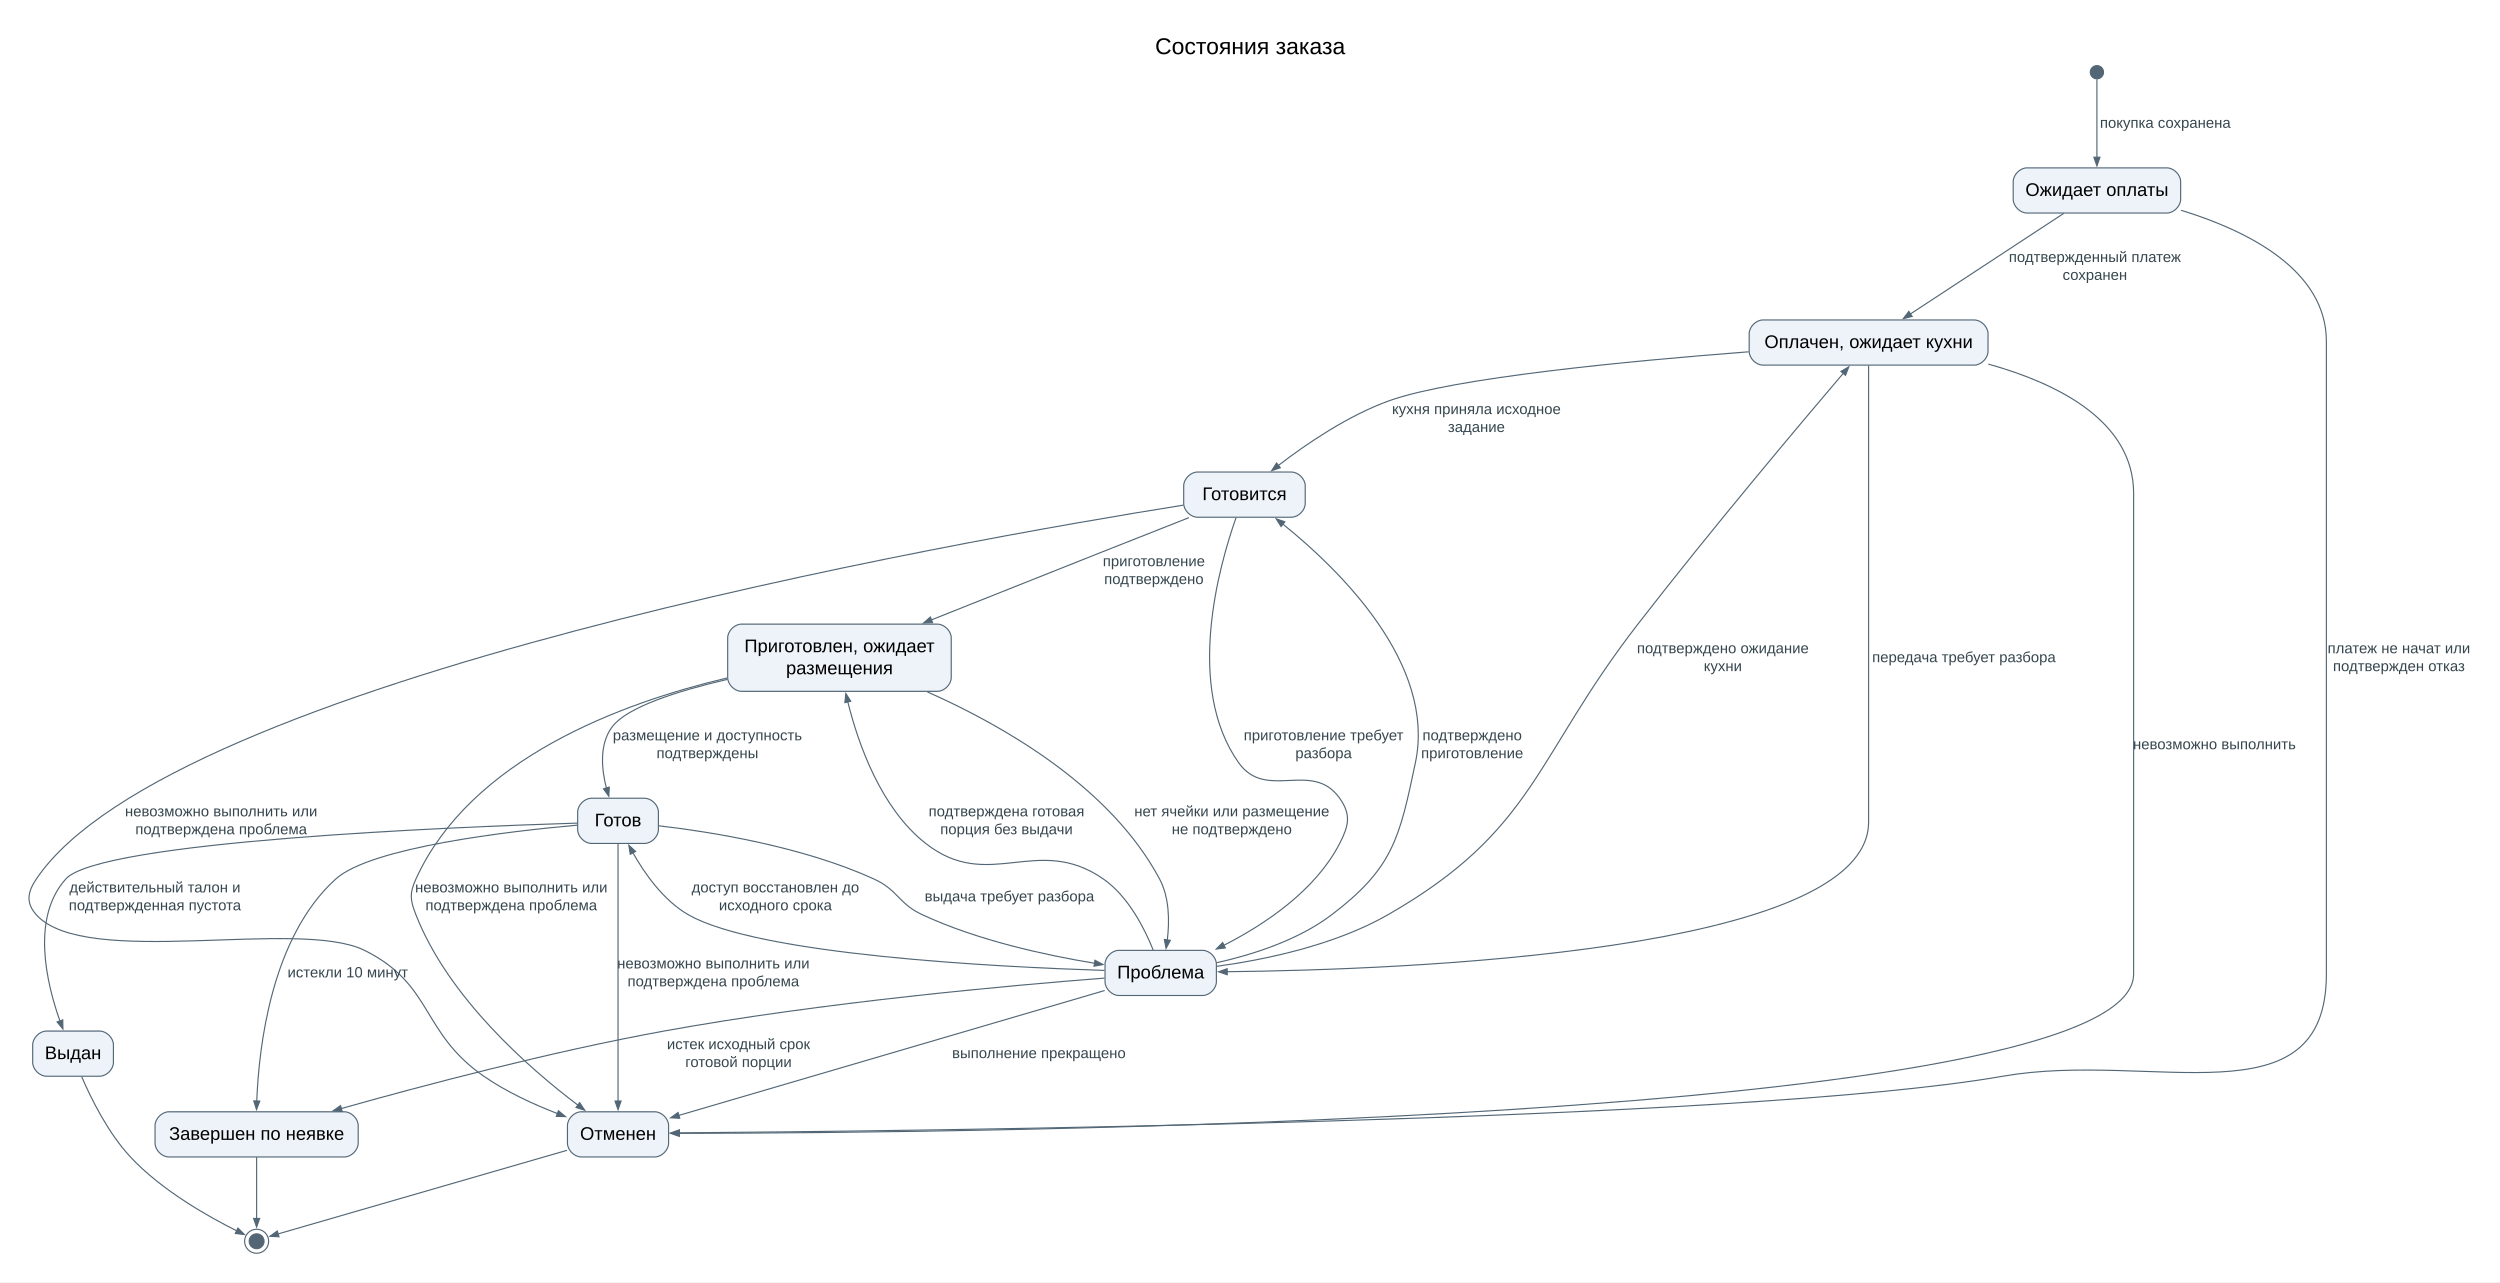
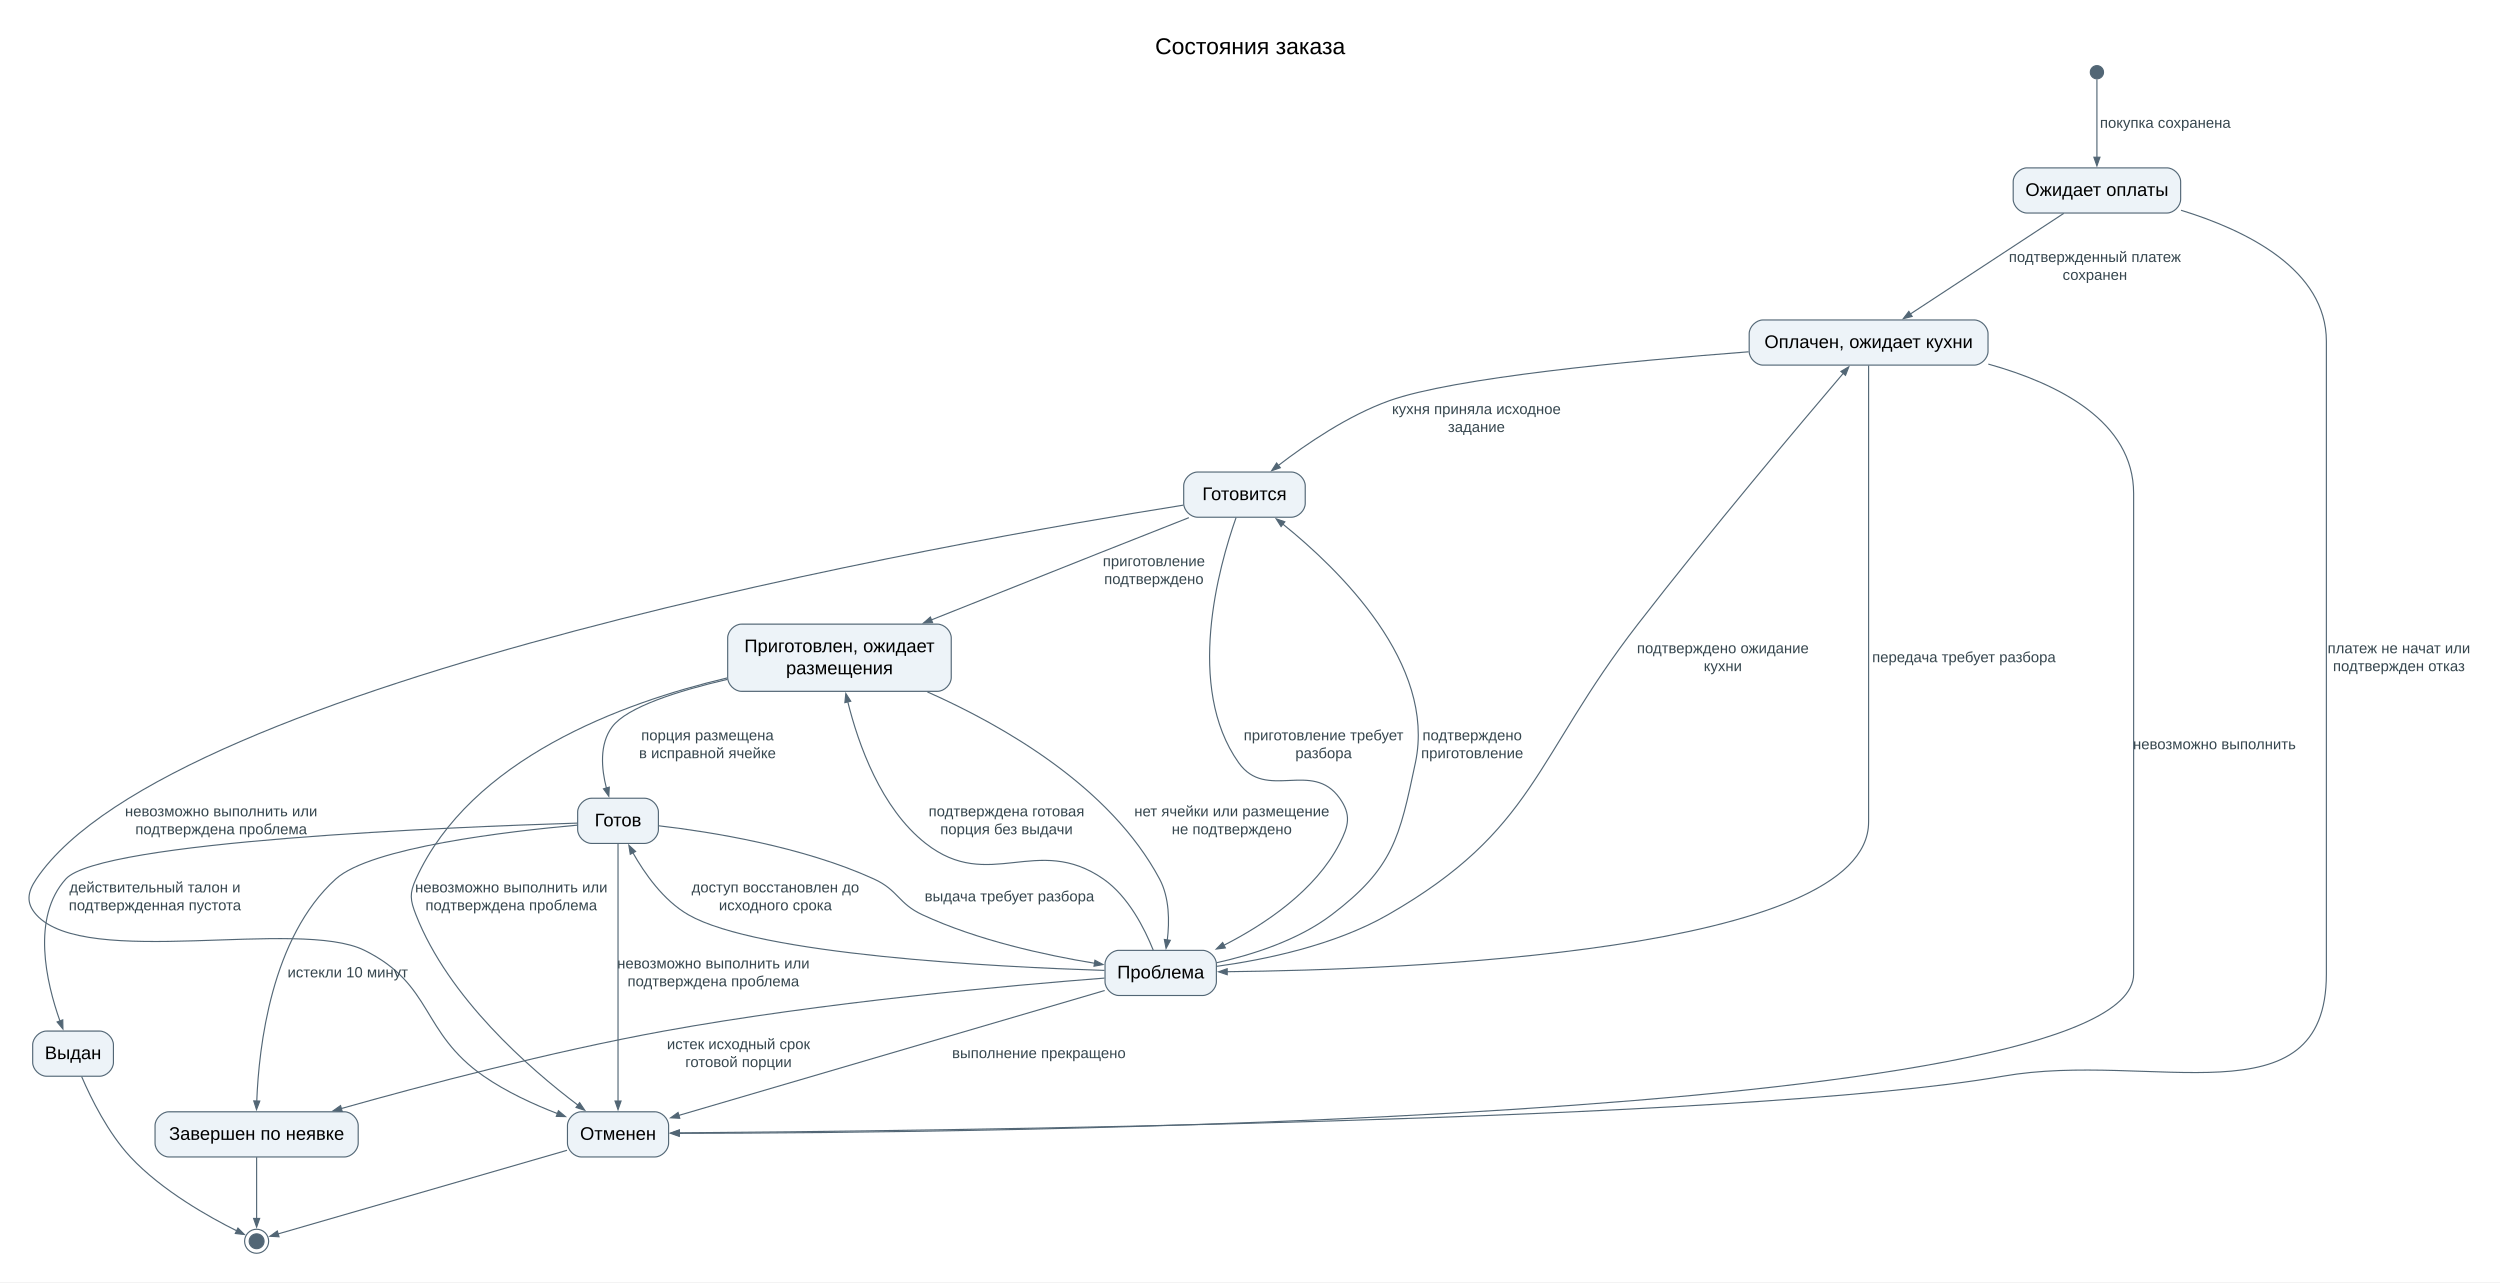
<svg xmlns="http://www.w3.org/2000/svg" width="2179pt" height="1118pt" viewBox="0.00 0.00 2179.00 1118.00">
  <g id="graph0" class="graph" transform="scale(1 1) rotate(0) translate(25.2 1092.36)">
    <polygon fill="white" stroke="none" points="-25.2,25.2 -25.2,-1092.36 2154.09,-1092.36 2154.09,25.2 -25.2,25.2" />
    <text xml:space="preserve" text-anchor="middle" x="1064.44" y="-1045.16" font-family="Arial" font-size="20.00">Состояния заказа</text>
    <g id="node1" class="node">
      <ellipse fill="#526675" stroke="#526675" cx="1802.47" cy="-1029.4" rx="5.76" ry="5.76" />
    </g>
    <g id="node3" class="node">
      <path fill="#edf3f8" stroke="#526675" d="M1863.45,-946.04C1863.45,-946.04 1741.5,-946.04 1741.5,-946.04 1735.5,-946.04 1729.5,-940.04 1729.5,-934.04 1729.5,-934.04 1729.5,-918.68 1729.5,-918.68 1729.5,-912.68 1735.5,-906.68 1741.5,-906.68 1741.5,-906.68 1863.45,-906.68 1863.45,-906.68 1869.45,-906.68 1875.45,-912.68 1875.45,-918.68 1875.45,-918.68 1875.45,-934.04 1875.45,-934.04 1875.45,-940.04 1869.45,-946.04 1863.45,-946.04" />
      <text xml:space="preserve" text-anchor="middle" x="1802.47" y="-921.56" font-family="Arial" font-size="16.00">Ожидает оплаты</text>
    </g>
    <g id="edge1" class="edge">
      <path fill="none" stroke="#526675" d="M1802.47,-1023.25C1802.47,-1010.9 1802.47,-978.84 1802.47,-955.18" />
      <polygon fill="#526675" stroke="#526675" points="1805.1,-955.28 1802.47,-947.78 1799.85,-955.28 1805.1,-955.28" />
      <text xml:space="preserve" text-anchor="middle" x="1862.07" y="-980.94" font-family="Arial" font-size="13.00" fill="#36464e">покупка сохранена</text>
    </g>
    <g id="node2" class="node">
      <ellipse fill="#526675" stroke="#526675" cx="198.47" cy="-10.48" rx="6.48" ry="6.48" />
      <ellipse fill="none" stroke="#526675" cx="198.47" cy="-10.48" rx="10.48" ry="10.48" />
    </g>
    <g id="node4" class="node">
      <path fill="#edf3f8" stroke="#526675" d="M1695.56,-813.48C1695.56,-813.48 1511.39,-813.48 1511.39,-813.48 1505.39,-813.48 1499.39,-807.48 1499.39,-801.48 1499.39,-801.48 1499.39,-786.12 1499.39,-786.12 1499.39,-780.12 1505.39,-774.12 1511.39,-774.12 1511.39,-774.12 1695.56,-774.12 1695.56,-774.12 1701.56,-774.12 1707.56,-780.12 1707.56,-786.12 1707.56,-786.12 1707.56,-801.48 1707.56,-801.48 1707.56,-807.48 1701.56,-813.48 1695.56,-813.48" />
      <text xml:space="preserve" text-anchor="middle" x="1603.47" y="-789" font-family="Arial" font-size="16.00">Оплачен, ожидает кухни</text>
    </g>
    <g id="edge2" class="edge">
      <path fill="none" stroke="#526675" d="M1773.54,-906.38C1738.17,-883.17 1678.28,-843.88 1639.84,-818.66" />
      <polygon fill="#526675" stroke="#526675" points="1641.42,-816.56 1633.71,-814.64 1638.54,-820.95 1641.42,-816.56" />
      <text xml:space="preserve" text-anchor="middle" x="1800.69" y="-863.98" font-family="Arial" font-size="13.00" fill="#36464e">подтвержденный платеж</text>
      <text xml:space="preserve" text-anchor="middle" x="1800.69" y="-848.38" font-family="Arial" font-size="13.00" fill="#36464e">сохранен</text>
    </g>
    <g id="node11" class="node">
      <path fill="#edf3f8" stroke="#526675" d="M545.55,-123.32C545.55,-123.32 481.4,-123.32 481.4,-123.32 475.4,-123.32 469.4,-117.32 469.4,-111.32 469.4,-111.32 469.4,-95.96 469.4,-95.96 469.4,-89.96 475.4,-83.96 481.4,-83.96 481.4,-83.96 545.55,-83.96 545.55,-83.96 551.55,-83.96 557.55,-89.96 557.55,-95.96 557.55,-95.96 557.55,-111.32 557.55,-111.32 557.55,-117.32 551.55,-123.32 545.55,-123.32" />
      <text xml:space="preserve" text-anchor="middle" x="513.47" y="-98.84" font-family="Arial" font-size="16.00">Отменен</text>
    </g>
    <g id="edge3" class="edge">
      <path fill="none" stroke="#526675" d="M1875.81,-909.09C1932.89,-891.59 2002.47,-857.41 2002.47,-794.8 2002.47,-794.8 2002.47,-794.8 2002.47,-243.36 2002.47,-111.93 1849.93,-177.01 1720.47,-154.32 1494.01,-114.63 770.09,-106.48 566.94,-104.96" />
      <polygon fill="#526675" stroke="#526675" points="566.98,-102.34 559.46,-104.91 566.94,-107.59 566.98,-102.34" />
      <text xml:space="preserve" text-anchor="middle" x="2065.68" y="-522.98" font-family="Arial" font-size="13.00" fill="#36464e">платеж не начат или</text>
      <text xml:space="preserve" text-anchor="middle" x="2065.68" y="-507.38" font-family="Arial" font-size="13.00" fill="#36464e">подтвержден отказ</text>
    </g>
    <g id="node5" class="node">
      <path fill="#edf3f8" stroke="#526675" d="M1100.44,-680.92C1100.44,-680.92 1018.51,-680.92 1018.51,-680.92 1012.51,-680.92 1006.51,-674.92 1006.51,-668.92 1006.51,-668.92 1006.51,-653.56 1006.51,-653.56 1006.51,-647.56 1012.51,-641.56 1018.51,-641.56 1018.51,-641.56 1100.44,-641.56 1100.44,-641.56 1106.44,-641.56 1112.44,-647.56 1112.44,-653.56 1112.44,-653.56 1112.44,-668.92 1112.44,-668.92 1112.44,-674.92 1106.44,-680.92 1100.44,-680.92" />
      <text xml:space="preserve" text-anchor="middle" x="1059.47" y="-656.44" font-family="Arial" font-size="16.00">Готовится</text>
    </g>
    <g id="edge4" class="edge">
      <path fill="none" stroke="#526675" d="M1498.89,-785.73C1394.41,-777.71 1241.55,-763.1 1185.78,-743.12 1149.63,-730.17 1113.23,-705.31 1088.85,-686.55" />
      <polygon fill="#526675" stroke="#526675" points="1090.71,-684.68 1083.19,-682.12 1087.48,-688.81 1090.71,-684.68" />
      <text xml:space="preserve" text-anchor="middle" x="1261.63" y="-731.42" font-family="Arial" font-size="13.00" fill="#36464e">кухня приняла исходное</text>
      <text xml:space="preserve" text-anchor="middle" x="1261.63" y="-715.82" font-family="Arial" font-size="13.00" fill="#36464e">задание</text>
    </g>
    <g id="node8" class="node">
      <path fill="#edf3f8" stroke="#526675" d="M1023,-264.04C1023,-264.04 949.95,-264.04 949.95,-264.04 943.95,-264.04 937.95,-258.04 937.95,-252.04 937.95,-252.04 937.95,-236.68 937.95,-236.68 937.95,-230.68 943.95,-224.68 949.95,-224.68 949.95,-224.68 1023,-224.68 1023,-224.68 1029,-224.68 1035,-230.68 1035,-236.68 1035,-236.68 1035,-252.04 1035,-252.04 1035,-258.04 1029,-264.04 1023,-264.04" />
      <text xml:space="preserve" text-anchor="middle" x="986.47" y="-239.56" font-family="Arial" font-size="16.00">Проблема</text>
    </g>
    <g id="edge7" class="edge">
      <path fill="none" stroke="#526675" d="M1603.47,-773.77C1603.47,-748.35 1603.47,-701.91 1603.47,-662.24 1603.47,-662.24 1603.47,-662.24 1603.47,-375.92 1603.47,-262.26 1197.67,-247.08 1044.27,-245.41" />
      <polygon fill="#526675" stroke="#526675" points="1044.44,-242.78 1036.92,-245.34 1044.39,-248.03 1044.44,-242.78" />
      <text xml:space="preserve" text-anchor="middle" x="1686.55" y="-515.18" font-family="Arial" font-size="13.00" fill="#36464e">передача требует разбора</text>
    </g>
    <g id="edge18" class="edge">
      <path fill="none" stroke="#526675" d="M1707.82,-775.02C1769.04,-757.94 1834.47,-725.01 1834.47,-662.24 1834.47,-662.24 1834.47,-662.24 1834.47,-243.36 1834.47,-113.59 813.19,-104.78 566.59,-104.54" />
      <polygon fill="#526675" stroke="#526675" points="566.82,-101.92 559.32,-104.54 566.82,-107.17 566.82,-101.92" />
      <text xml:space="preserve" text-anchor="middle" x="1904.9" y="-439.3" font-family="Arial" font-size="13.00" fill="#36464e">невозможно выполнить</text>
    </g>
    <g id="node6" class="node">
      <path fill="#edf3f8" stroke="#526675" d="M791.9,-548.36C791.9,-548.36 621.05,-548.36 621.05,-548.36 615.05,-548.36 609.05,-542.36 609.05,-536.36 609.05,-536.36 609.05,-501.8 609.05,-501.8 609.05,-495.8 615.05,-489.8 621.05,-489.8 621.05,-489.8 791.9,-489.8 791.9,-489.8 797.9,-489.8 803.9,-495.8 803.9,-501.8 803.9,-501.8 803.9,-536.36 803.9,-536.36 803.9,-542.36 797.9,-548.36 791.9,-548.36" />
      <text xml:space="preserve" text-anchor="middle" x="706.47" y="-523.88" font-family="Arial" font-size="16.00">Приготовлен, ожидает</text>
      <text xml:space="preserve" text-anchor="middle" x="706.47" y="-504.68" font-family="Arial" font-size="16.00">размещения</text>
    </g>
    <g id="edge5" class="edge">
      <path fill="none" stroke="#526675" d="M1011.03,-641.17C987.62,-631.94 959.13,-620.69 933.57,-610.56 884.74,-591.2 830.04,-569.41 786.56,-552.06" />
      <polygon fill="#526675" stroke="#526675" points="787.64,-549.67 779.71,-549.33 785.7,-554.55 787.64,-549.67" />
      <text xml:space="preserve" text-anchor="middle" x="980.52" y="-598.86" font-family="Arial" font-size="13.00" fill="#36464e">приготовление</text>
      <text xml:space="preserve" text-anchor="middle" x="980.52" y="-583.26" font-family="Arial" font-size="13.00" fill="#36464e">подтверждено</text>
    </g>
    <g id="edge8" class="edge">
      <path fill="none" stroke="#526675" d="M1052.15,-641.18C1037.06,-598.44 1007.69,-493.54 1054.39,-427.6 1078.38,-393.73 1118.49,-430.47 1142.47,-396.6 1152.58,-382.32 1150.46,-372.8 1142.47,-357.24 1121.39,-316.17 1077.45,-286.79 1041.56,-268.47" />
      <polygon fill="#526675" stroke="#526675" points="1042.8,-266.16 1034.92,-265.18 1040.47,-270.86 1042.8,-266.16" />
      <text xml:space="preserve" text-anchor="middle" x="1128.43" y="-447.1" font-family="Arial" font-size="13.00" fill="#36464e">приготовление требует</text>
      <text xml:space="preserve" text-anchor="middle" x="1128.43" y="-431.5" font-family="Arial" font-size="13.00" fill="#36464e">разбора</text>
    </g>
    <g id="edge19" class="edge">
      <path fill="none" stroke="#526675" d="M1006.19,-652.08C808.67,-620.59 123.66,-500.08 6.47,-326.24 -1.28,-314.74 -2.79,-305.36 6.47,-295.04 49.17,-247.46 235.19,-292.42 292.47,-264.04 352.68,-234.21 341.28,-192.64 396.47,-154.32 416,-140.77 439.8,-129.82 460.83,-121.69" />
      <polygon fill="#526675" stroke="#526675" points="461.53,-124.24 467.63,-119.14 459.68,-119.32 461.53,-124.24" />
      <text xml:space="preserve" text-anchor="middle" x="167.54" y="-380.82" font-family="Arial" font-size="13.00" fill="#36464e">невозможно выполнить или</text>
      <text xml:space="preserve" text-anchor="middle" x="167.54" y="-365.22" font-family="Arial" font-size="13.00" fill="#36464e">подтверждена проблема</text>
    </g>
    <g id="node7" class="node">
      <path fill="#edf3f8" stroke="#526675" d="M536.66,-396.6C536.66,-396.6 490.29,-396.6 490.29,-396.6 484.29,-396.6 478.29,-390.6 478.29,-384.6 478.29,-384.6 478.29,-369.24 478.29,-369.24 478.29,-363.24 484.29,-357.24 490.29,-357.24 490.29,-357.24 536.66,-357.24 536.66,-357.24 542.66,-357.24 548.66,-363.24 548.66,-369.24 548.66,-369.24 548.66,-384.6 548.66,-384.6 548.66,-390.6 542.66,-396.6 536.66,-396.6" />
      <text xml:space="preserve" text-anchor="middle" x="513.47" y="-372.12" font-family="Arial" font-size="16.00">Готов</text>
    </g>
    <g id="edge6" class="edge">
      <path fill="none" stroke="#526675" d="M608.75,-500.23C565.35,-490.13 521.17,-476.04 508.33,-458.8 497.1,-443.71 499,-422.32 503.38,-405.33" />
      <polygon fill="#526675" stroke="#526675" points="505.84,-406.29 505.42,-398.36 500.8,-404.82 505.84,-406.29" />
-       <text xml:space="preserve" text-anchor="middle" x="591.4" y="-447.1" font-family="Arial" font-size="13.00" fill="#36464e">размещение и доступность</text>
-       <text xml:space="preserve" text-anchor="middle" x="591.4" y="-431.5" font-family="Arial" font-size="13.00" fill="#36464e">подтверждены</text>
+       <text xml:space="preserve" text-anchor="middle" x="591.4" y="-447.1" font-family="Arial" font-size="13.00" fill="#36464e">порция размещена</text>
+       <text xml:space="preserve" text-anchor="middle" x="591.4" y="-431.5" font-family="Arial" font-size="13.00" fill="#36464e">в исправной ячейке</text>
    </g>
    <g id="edge9" class="edge">
      <path fill="none" stroke="#526675" d="M783.1,-489.3C849.93,-459.64 942.7,-406.36 985.47,-326.24 994.12,-310.04 994.2,-289.28 992.2,-272.85" />
      <polygon fill="#526675" stroke="#526675" points="994.84,-272.76 991.14,-265.73 989.65,-273.53 994.84,-272.76" />
      <text xml:space="preserve" text-anchor="middle" x="1048.44" y="-380.82" font-family="Arial" font-size="13.00" fill="#36464e">нет ячейки или размещение</text>
      <text xml:space="preserve" text-anchor="middle" x="1048.44" y="-365.22" font-family="Arial" font-size="13.00" fill="#36464e">не подтверждено</text>
    </g>
    <g id="edge20" class="edge">
      <path fill="none" stroke="#526675" d="M608.56,-501.45C516.19,-479.61 384.97,-430.93 337.33,-326.24 331.59,-313.62 332.27,-307.95 337.33,-295.04 365.66,-222.7 435.8,-161.39 478.54,-129.1" />
      <polygon fill="#526675" stroke="#526675" points="480,-131.28 484.45,-124.69 476.87,-127.07 480,-131.28" />
      <text xml:space="preserve" text-anchor="middle" x="420.4" y="-314.54" font-family="Arial" font-size="13.00" fill="#36464e">невозможно выполнить или</text>
      <text xml:space="preserve" text-anchor="middle" x="420.4" y="-298.94" font-family="Arial" font-size="13.00" fill="#36464e">подтверждена проблема</text>
    </g>
    <g id="edge10" class="edge">
      <path fill="none" stroke="#526675" d="M548.9,-372.61C594.14,-367.37 674.03,-354.68 736.47,-326.24 757.74,-316.56 757.59,-304.89 778.78,-295.04 826.8,-272.72 885.9,-259.84 928.76,-252.81" />
      <polygon fill="#526675" stroke="#526675" points="929.15,-255.41 936.15,-251.64 928.33,-250.22 929.15,-255.41" />
      <text xml:space="preserve" text-anchor="middle" x="854.63" y="-306.74" font-family="Arial" font-size="13.00" fill="#36464e">выдача требует разбора</text>
    </g>
    <g id="node9" class="node">
      <path fill="#edf3f8" stroke="#526675" d="M61.66,-193.68C61.66,-193.68 15.29,-193.68 15.29,-193.68 9.29,-193.68 3.29,-187.68 3.29,-181.68 3.29,-181.68 3.29,-166.32 3.29,-166.32 3.29,-160.32 9.29,-154.32 15.29,-154.32 15.29,-154.32 61.66,-154.32 61.66,-154.32 67.66,-154.32 73.66,-160.32 73.66,-166.32 73.66,-166.32 73.66,-181.68 73.66,-181.68 73.66,-187.68 67.66,-193.68 61.66,-193.68" />
      <text xml:space="preserve" text-anchor="middle" x="38.47" y="-169.2" font-family="Arial" font-size="16.00">Выдан</text>
    </g>
    <g id="edge15" class="edge">
      <path fill="none" stroke="#526675" d="M477.97,-374.94C371.76,-371.64 61.95,-359.26 32.17,-326.24 1.95,-292.74 15.09,-236.17 27.03,-202.52" />
      <polygon fill="#526675" stroke="#526675" points="29.49,-203.45 29.64,-195.5 24.57,-201.62 29.49,-203.45" />
      <text xml:space="preserve" text-anchor="middle" x="109.82" y="-314.54" font-family="Arial" font-size="13.00" fill="#36464e">действительный талон и</text>
      <text xml:space="preserve" text-anchor="middle" x="109.82" y="-298.94" font-family="Arial" font-size="13.00" fill="#36464e">подтвержденная пустота</text>
    </g>
    <g id="node10" class="node">
      <path fill="#edf3f8" stroke="#526675" d="M275,-123.32C275,-123.32 121.94,-123.32 121.94,-123.32 115.94,-123.32 109.94,-117.32 109.94,-111.32 109.94,-111.32 109.94,-95.96 109.94,-95.96 109.94,-89.96 115.94,-83.96 121.94,-83.96 121.94,-83.96 275,-83.96 275,-83.96 281,-83.96 287,-89.96 287,-95.96 287,-95.96 287,-111.32 287,-111.32 287,-117.32 281,-123.32 275,-123.32" />
      <text xml:space="preserve" text-anchor="middle" x="198.47" y="-98.84" font-family="Arial" font-size="16.00">Завершен по неявке</text>
    </g>
    <g id="edge16" class="edge">
      <path fill="none" stroke="#526675" d="M478.03,-373.16C417.56,-367.76 298.04,-353.82 267.47,-326.24 211.24,-275.5 200.39,-179.8 198.59,-132.52" />
      <polygon fill="#526675" stroke="#526675" points="201.22,-132.67 198.38,-125.25 195.97,-132.82 201.22,-132.67" />
      <text xml:space="preserve" text-anchor="middle" x="277.9" y="-240.46" font-family="Arial" font-size="13.00" fill="#36464e">истекли 10 минут</text>
    </g>
    <g id="edge21" class="edge">
      <path fill="none" stroke="#526675" d="M513.47,-356.84C513.47,-309.76 513.47,-187.84 513.47,-132.59" />
      <polygon fill="#526675" stroke="#526675" points="516.1,-132.71 513.47,-125.21 510.85,-132.71 516.1,-132.71" />
      <text xml:space="preserve" text-anchor="middle" x="596.55" y="-248.26" font-family="Arial" font-size="13.00" fill="#36464e">невозможно выполнить или</text>
      <text xml:space="preserve" text-anchor="middle" x="596.55" y="-232.66" font-family="Arial" font-size="13.00" fill="#36464e">подтверждена проблема</text>
    </g>
    <g id="edge11" class="edge">
      <path fill="none" stroke="#526675" d="M1035.23,-250.09C1077.1,-255.84 1137.89,-268.34 1184.47,-295.04 1313.32,-368.9 1311.47,-430.93 1402.39,-548.36 1465.46,-629.82 1543.99,-723.06 1581.52,-767.14" />
      <polygon fill="#526675" stroke="#526675" points="1579.34,-768.63 1586.2,-772.63 1583.33,-765.22 1579.34,-768.63" />
      <text xml:space="preserve" text-anchor="middle" x="1476.43" y="-522.98" font-family="Arial" font-size="13.00" fill="#36464e">подтверждено ожидание</text>
      <text xml:space="preserve" text-anchor="middle" x="1476.43" y="-507.38" font-family="Arial" font-size="13.00" fill="#36464e">кухни</text>
    </g>
    <g id="edge12" class="edge">
      <path fill="none" stroke="#526675" d="M1035.22,-253.25C1066.32,-260.18 1106.15,-272.78 1135.47,-295.04 1189.04,-335.71 1194.62,-361.78 1208.47,-427.6 1226.6,-513.71 1142.21,-595.89 1092.94,-635.54" />
      <polygon fill="#526675" stroke="#526675" points="1091.38,-633.43 1087.13,-640.14 1094.64,-637.54 1091.38,-633.43" />
      <text xml:space="preserve" text-anchor="middle" x="1257.94" y="-447.1" font-family="Arial" font-size="13.00" fill="#36464e">подтверждено</text>
      <text xml:space="preserve" text-anchor="middle" x="1257.94" y="-431.5" font-family="Arial" font-size="13.00" fill="#36464e">приготовление</text>
    </g>
    <g id="edge13" class="edge">
      <path fill="none" stroke="#526675" d="M979.94,-264.24C972.45,-282.99 958.3,-311.07 936.47,-326.24 878.83,-366.3 836.82,-313.89 781.61,-357.24 742.57,-387.9 722.91,-443.66 713.7,-480.79" />
      <polygon fill="#526675" stroke="#526675" points="711.2,-479.96 712.03,-487.87 716.31,-481.17 711.2,-479.96" />
      <text xml:space="preserve" text-anchor="middle" x="852.04" y="-380.82" font-family="Arial" font-size="13.00" fill="#36464e">подтверждена готовая</text>
      <text xml:space="preserve" text-anchor="middle" x="852.04" y="-365.22" font-family="Arial" font-size="13.00" fill="#36464e">порция без выдачи</text>
    </g>
    <g id="edge14" class="edge">
      <path fill="none" stroke="#526675" d="M937.49,-246.54C842.13,-249.59 635.57,-260.14 574.78,-295.04 553.12,-307.47 536.65,-330.94 526.26,-349.4" />
      <polygon fill="#526675" stroke="#526675" points="524.15,-347.78 522.91,-355.63 528.78,-350.27 524.15,-347.78" />
      <text xml:space="preserve" text-anchor="middle" x="650.63" y="-314.54" font-family="Arial" font-size="13.00" fill="#36464e">доступ восстановлен до</text>
      <text xml:space="preserve" text-anchor="middle" x="650.63" y="-298.94" font-family="Arial" font-size="13.00" fill="#36464e">исходного срока</text>
    </g>
    <g id="edge17" class="edge">
      <path fill="none" stroke="#526675" d="M937.46,-239.85C856.88,-233.61 691.55,-218.81 553.45,-193.68 455.09,-175.78 343.53,-146.25 272.16,-126.14" />
      <polygon fill="#526675" stroke="#526675" points="273.05,-123.66 265.12,-124.15 271.62,-128.72 273.05,-123.66" />
      <text xml:space="preserve" text-anchor="middle" x="618.46" y="-177.9" font-family="Arial" font-size="13.00" fill="#36464e">истек исходный срок</text>
      <text xml:space="preserve" text-anchor="middle" x="618.46" y="-162.3" font-family="Arial" font-size="13.00" fill="#36464e">готовой порции</text>
    </g>
    <g id="edge22" class="edge">
      <path fill="none" stroke="#526675" d="M937.64,-229.04C848.23,-202.82 658.96,-147.31 566.52,-120.2" />
      <polygon fill="#526675" stroke="#526675" points="567.27,-117.68 559.34,-118.09 565.79,-122.72 567.27,-117.68" />
      <text xml:space="preserve" text-anchor="middle" x="880.29" y="-170.1" font-family="Arial" font-size="13.00" fill="#36464e">выполнение прекращено</text>
    </g>
    <g id="edge23" class="edge">
      <path fill="none" stroke="#526675" d="M45.98,-153.94C54.26,-134.68 69.02,-104.85 88.47,-83.96 115.98,-54.43 157.83,-31.17 181.18,-19.57" />
      <polygon fill="#526675" stroke="#526675" points="182.19,-22 187.79,-16.37 179.9,-17.27 182.19,-22" />
    </g>
    <g id="edge24" class="edge">
      <path fill="none" stroke="#526675" d="M198.47,-83.75C198.47,-68.03 198.47,-45.77 198.47,-30.12" />
      <polygon fill="#526675" stroke="#526675" points="201.1,-30.36 198.47,-22.86 195.85,-30.36 201.1,-30.36" />
    </g>
    <g id="edge25" class="edge">
      <path fill="none" stroke="#526675" d="M469.01,-89.77C399.05,-69.53 266.22,-31.08 217.23,-16.91" />
      <polygon fill="#526675" stroke="#526675" points="217.98,-14.39 210.05,-14.83 216.52,-19.44 217.98,-14.39" />
    </g>
  </g>
</svg>
